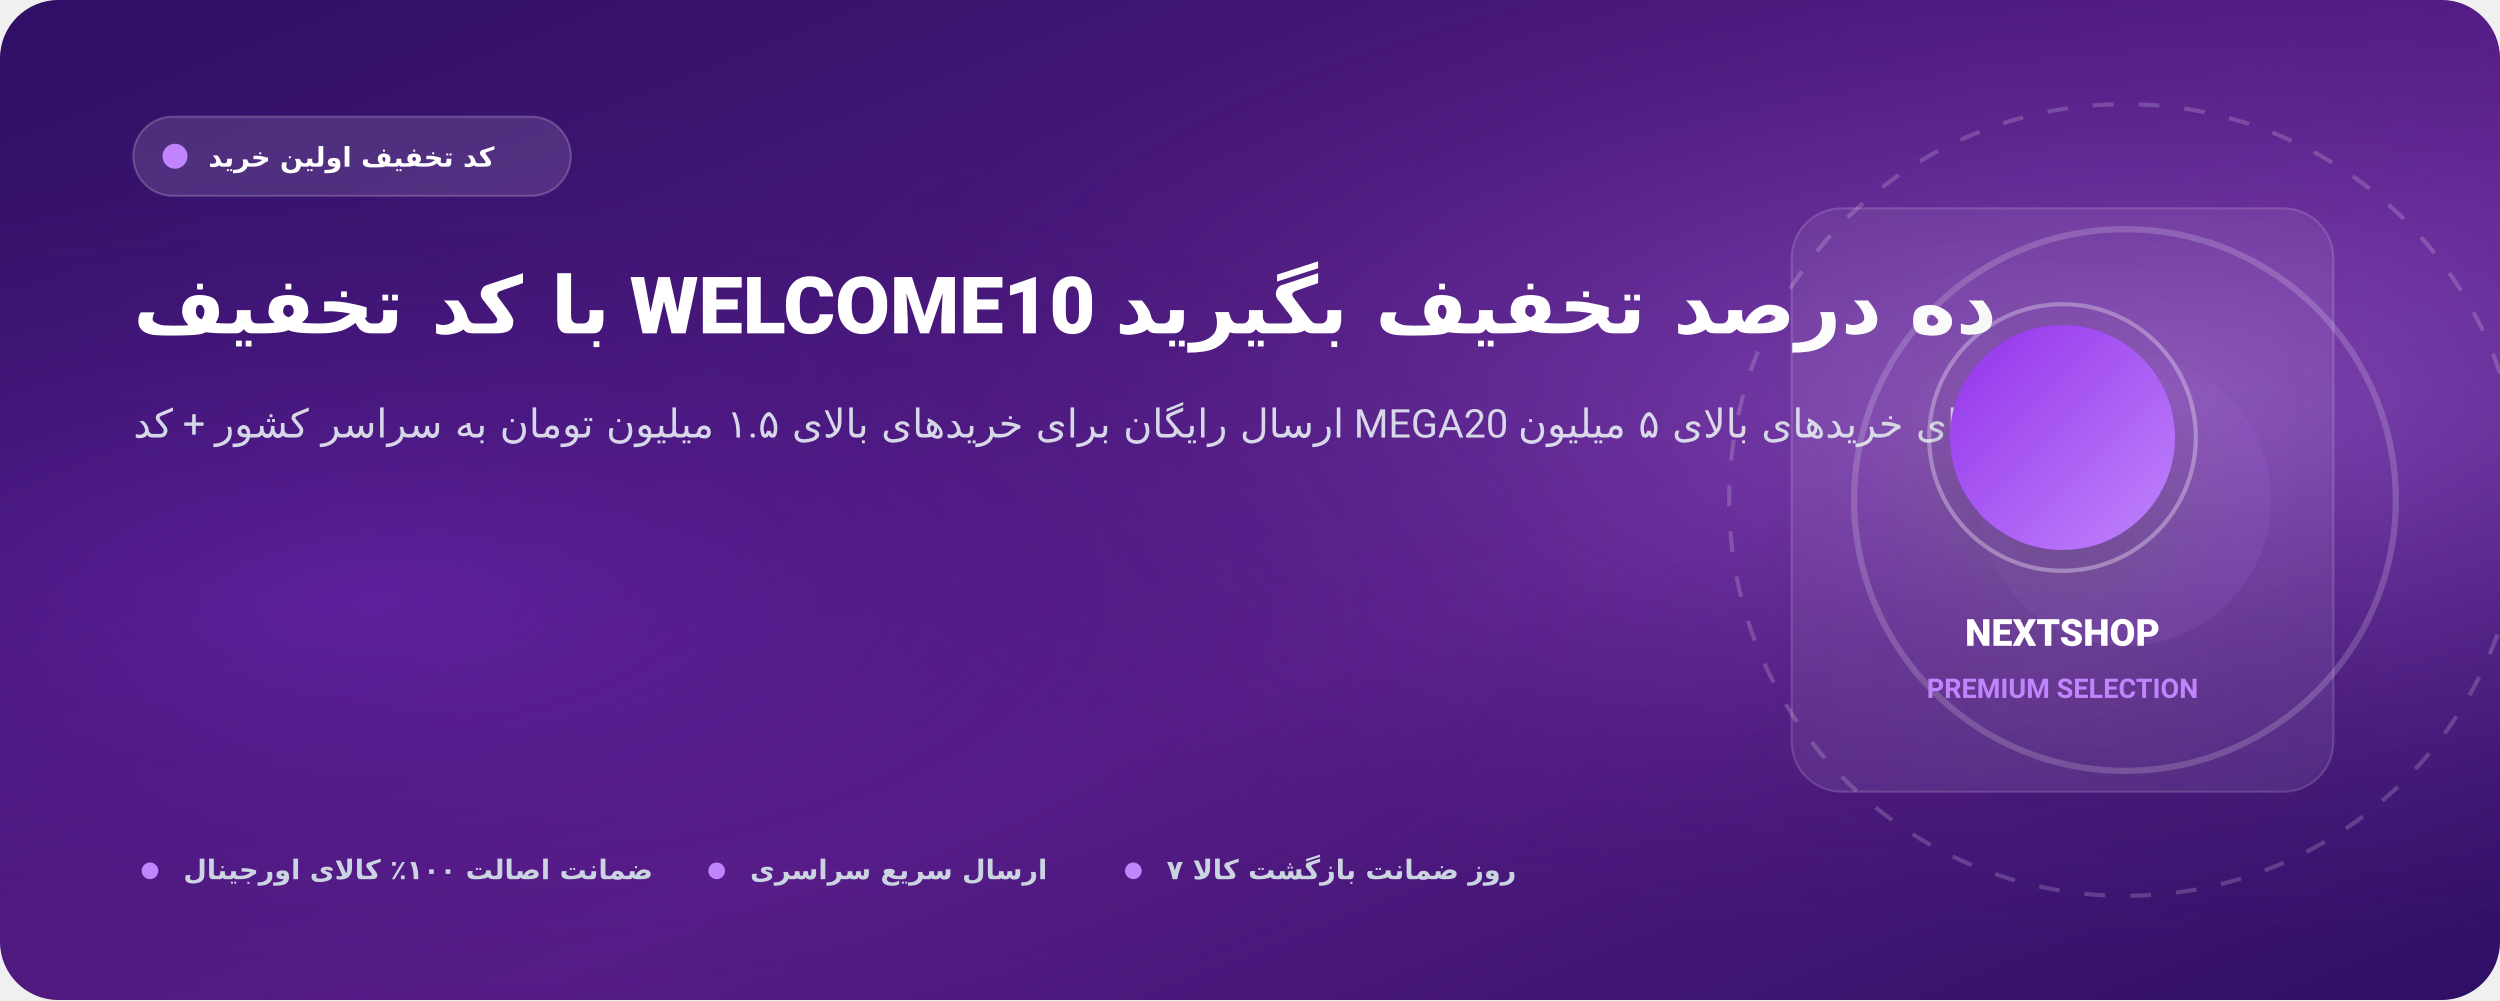
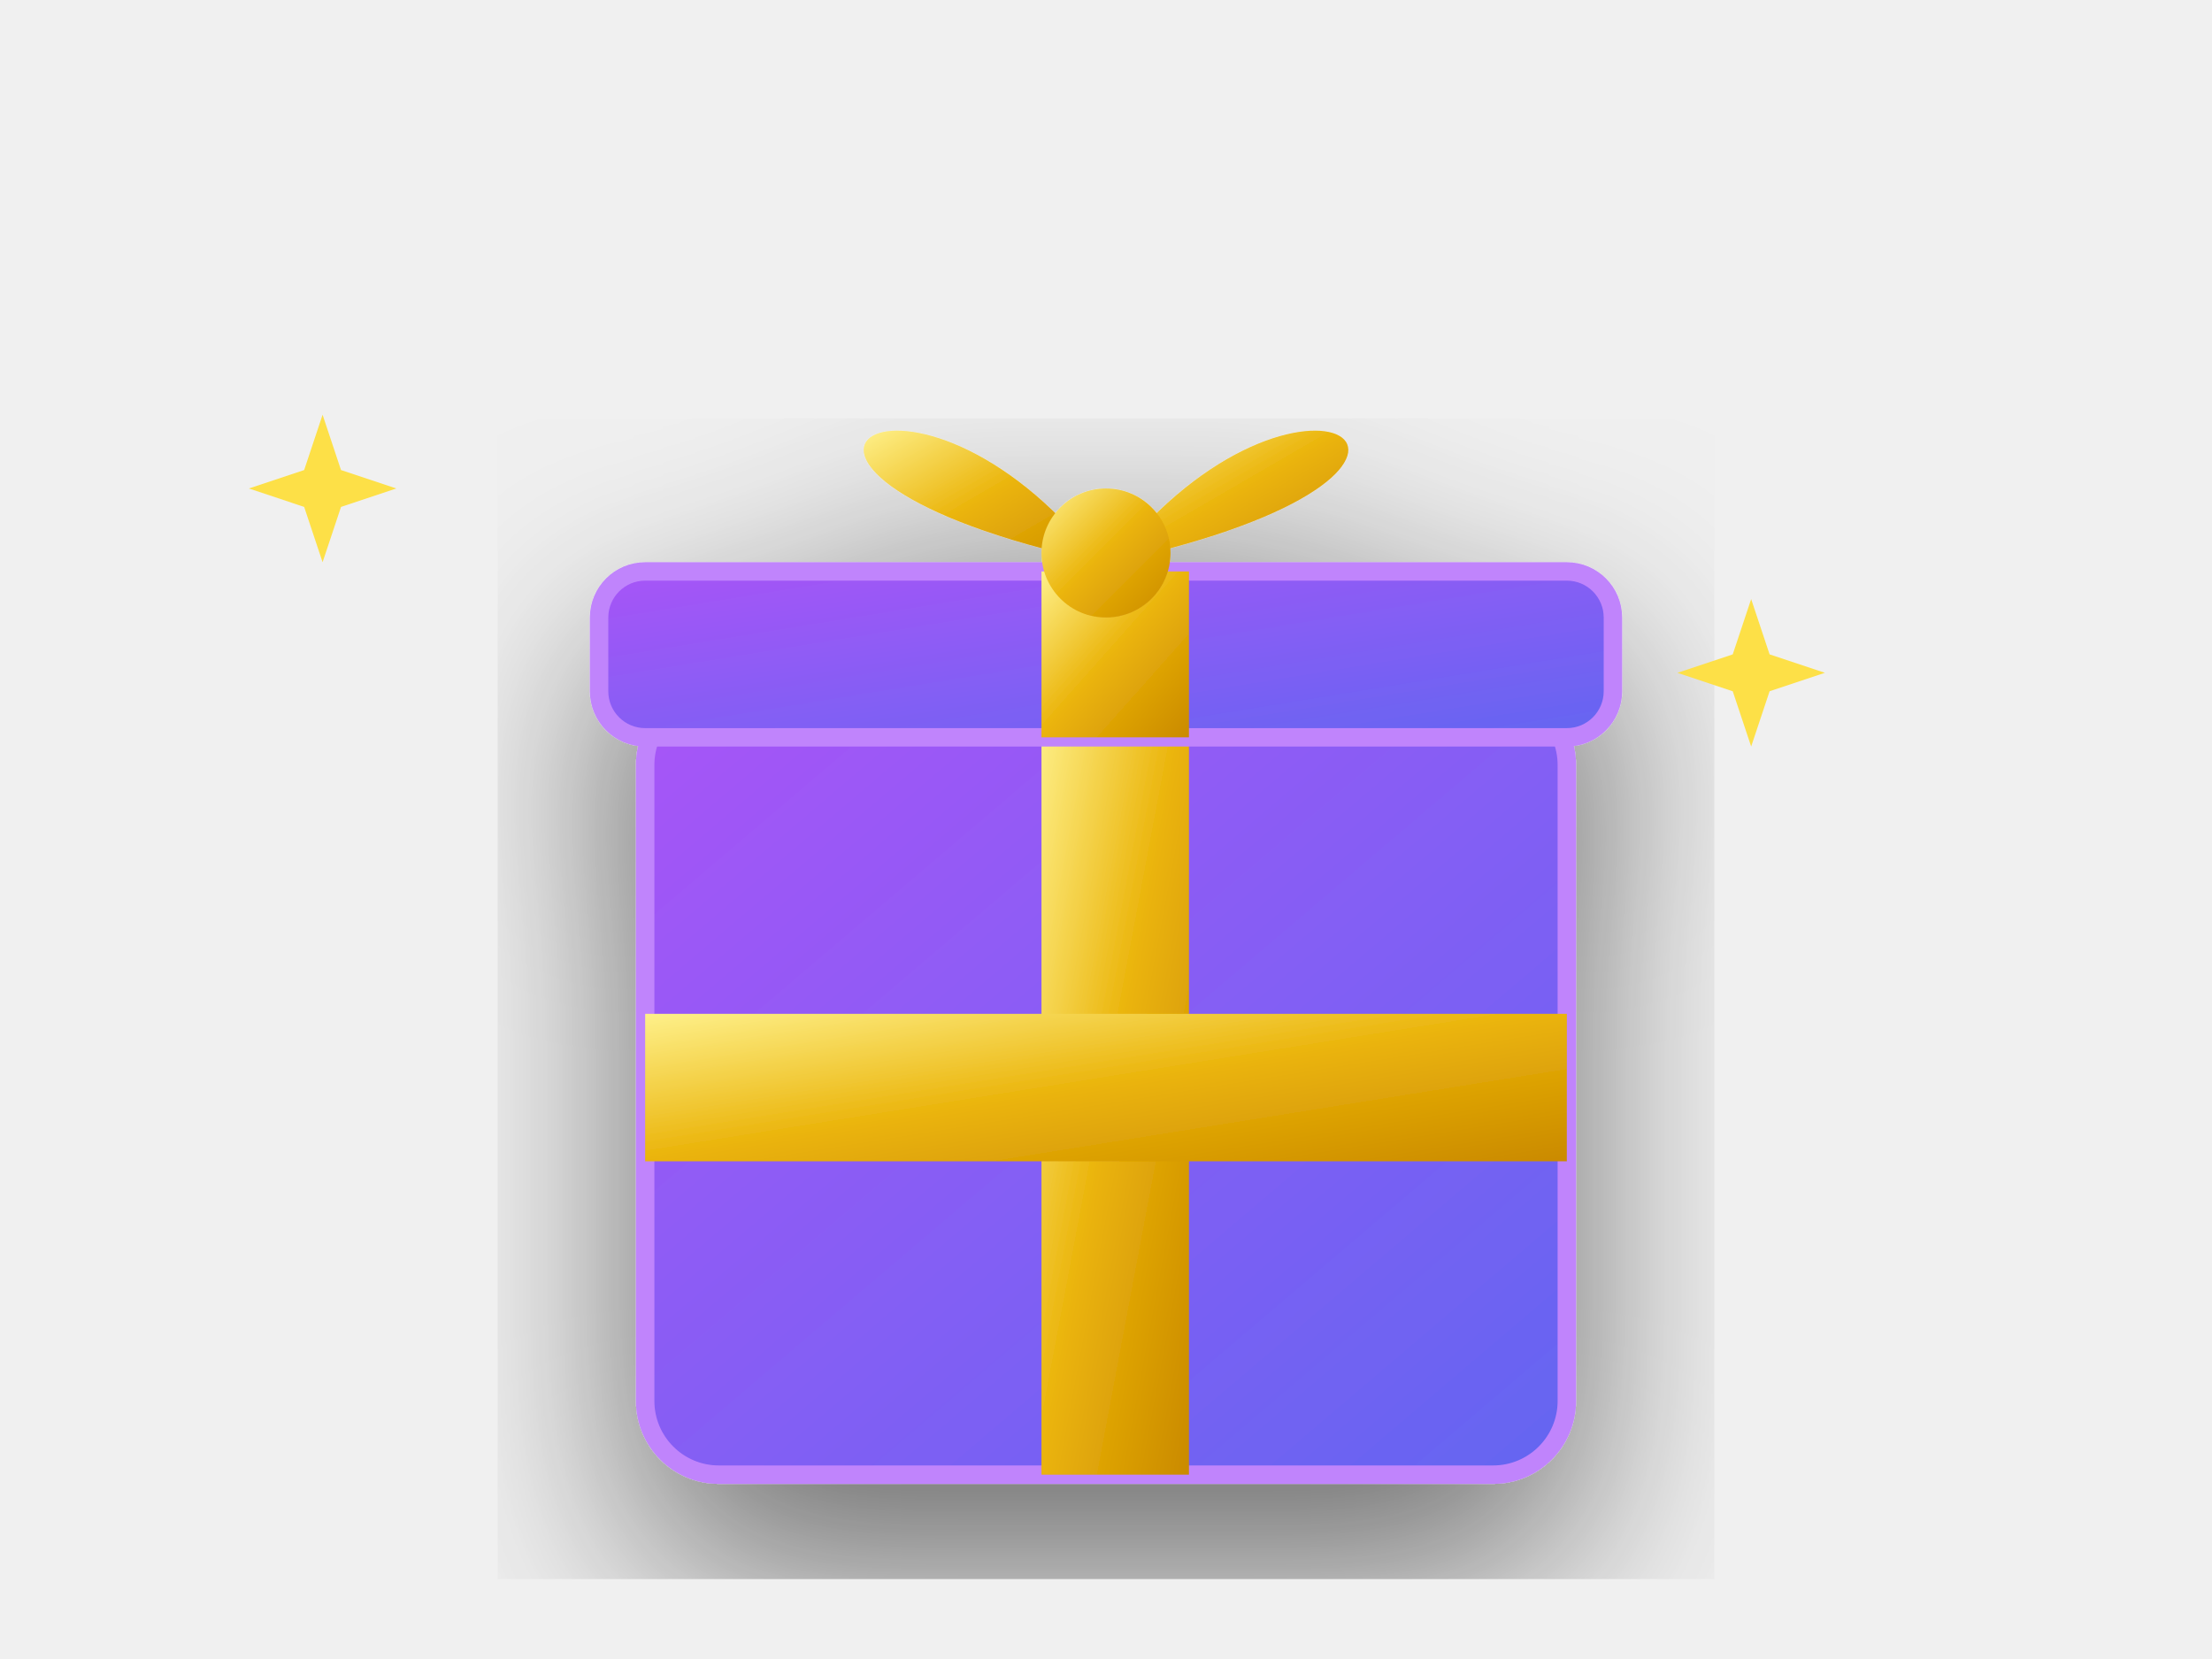
- <svg xmlns="http://www.w3.org/2000/svg" viewBox="0 0 1200 480" width="1200" height="480">
+ <svg xmlns="http://www.w3.org/2000/svg" viewBox="0 0 240 180" width="240" height="180" fill="none">
  <defs>
-     <linearGradient id="bg_purple" x1="0" y1="0" x2="1" y2="1">
-       <stop offset="0%" stop-color="#2e1065" />
-       <stop offset="60%" stop-color="#581c87" />
-       <stop offset="100%" stop-color="#2e1065" />
+     <linearGradient id="mc_box" x1="0" y1="0" x2="1" y2="1">
+       <stop offset="0%" stop-color="#a855f7" />
+       <stop offset="100%" stop-color="#6366f1" />
    </linearGradient>
-     <linearGradient id="accent_purple" x1="0" y1="0" x2="1" y2="1">
-       <stop offset="0%" stop-color="#9333ea" />
-       <stop offset="100%" stop-color="#c084fc" />
+     <linearGradient id="mc_gold" x1="0" y1="0" x2="1" y2="1">
+       <stop offset="0%" stop-color="#fef08a" />
+       <stop offset="50%" stop-color="#eab308" />
+       <stop offset="100%" stop-color="#ca8a04" />
    </linearGradient>
-     <radialGradient id="glow_purple" cx="85%" cy="40%" r="55%">
-       <stop offset="0%" stop-color="#c084fc" stop-opacity="0.45" />
-       <stop offset="100%" stop-color="#581c87" stop-opacity="0" />
-     </radialGradient>
-     <radialGradient id="glowLeft_purple" cx="15%" cy="60%" r="50%">
-       <stop offset="0%" stop-color="#9333ea" stop-opacity="0.3" />
-       <stop offset="100%" stop-color="#2e1065" stop-opacity="0" />
-     </radialGradient>
-     <filter id="cardSh_purple" x="-10%" y="-10%" width="120%" height="120%">
-       <feDropShadow dx="0" dy="16" stdDeviation="24" flood-color="#000" flood-opacity="0.45" />
+     <filter id="mc_sh">
+       <feDropShadow dx="0" dy="10" stdDeviation="12" flood-color="#000" flood-opacity="0.55" />
    </filter>
  </defs>
-   <rect width="1200" height="480" rx="28" fill="url(#bg_purple)" />
-   <rect width="1200" height="480" rx="28" fill="url(#glow_purple)" />
-   <rect width="1200" height="480" rx="28" fill="url(#glowLeft_purple)" />
-   <g opacity="0.18">
-     <circle cx="1020" cy="240" r="190" fill="none" stroke="#fff" stroke-width="2" stroke-dasharray="10 12" />
-     <circle cx="1020" cy="240" r="130" fill="none" stroke="#fff" stroke-width="3" />
-     <circle cx="1020" cy="240" r="70" fill="url(#accent_purple)" opacity="0.6" />
+   <g transform="translate(55, 30)" filter="url(#mc_sh)">
+     <rect x="15" y="45" width="100" height="85" rx="8" fill="url(#mc_box)" stroke="#c084fc" stroke-width="2" />
+     <rect x="58" y="45" width="16" height="85" fill="url(#mc_gold)" />
+     <rect x="15" y="80" width="100" height="16" fill="url(#mc_gold)" />
+     <rect x="10" y="32" width="110" height="18" rx="5" fill="url(#mc_box)" stroke="#c084fc" stroke-width="2" />
+     <rect x="58" y="32" width="16" height="18" fill="url(#mc_gold)" />
+     <path d="M 65 32 C 45 5, 20 20, 60 30 Z" fill="url(#mc_gold)" />
+     <path d="M 65 32 C 85 5, 110 20, 70 30 Z" fill="url(#mc_gold)" />
+     <circle cx="65" cy="30" r="7" fill="url(#mc_gold)" />
  </g>
-   <g transform="translate(64, 56)">
-     <rect width="210" height="38" rx="19" fill="rgba(255,255,255,0.12)" stroke="rgba(255,255,255,0.2)" />
-     <circle cx="20" cy="19" r="6" fill="#c084fc" />
-     <text x="36" y="24" font-size="13" fill="#ffffff" font-family="-apple-system, BlinkMacSystemFont, 'Segoe UI', Roboto, sans-serif" font-weight="700">کد تخفیف اولین خرید</text>
-   </g>
-   <text x="64" y="160" font-size="38" fill="#ffffff" font-family="-apple-system, BlinkMacSystemFont, 'Segoe UI', Roboto, sans-serif" font-weight="900">با کد تخفیف WELCOME10 ده درصد تخفیف بگیرید</text>
-   <text x="64" y="210" font-size="19" fill="#e2e8f0" font-family="-apple-system, BlinkMacSystemFont, 'Segoe UI', Roboto, sans-serif" font-weight="400" opacity="0.92">ارسال رایگان برای خریدهای بالای ۱.۵ میلیون تومان به سراسر کشور + کد MEGA20 برای خریدهای بالای ۵ میلیون</text>
-   <g transform="translate(860, 100)" filter="url(#cardSh_purple)">
-     <rect width="260" height="280" rx="24" fill="rgba(255,255,255,0.07)" stroke="rgba(255,255,255,0.15)" />
-     <circle cx="130" cy="110" r="54" fill="url(#accent_purple)" />
-     <circle cx="130" cy="110" r="64" fill="none" stroke="#ffffff" stroke-width="2" opacity="0.3" />
-     <text x="130" y="210" font-size="18" text-anchor="middle" fill="#ffffff" font-family="-apple-system, BlinkMacSystemFont, 'Segoe UI', Roboto, sans-serif" font-weight="800">NEXTSHOP</text>
-     <text x="130" y="235" font-size="13" text-anchor="middle" fill="#c084fc" font-family="-apple-system, BlinkMacSystemFont, 'Segoe UI', Roboto, sans-serif" font-weight="700">PREMIUM SELECTION</text>
-   </g>
-   <g transform="translate(64, 410)">
-     <circle cx="8" cy="8" r="4" fill="#c084fc" />
-     <text x="24" y="12" font-size="13" fill="#cbd5e1" font-family="-apple-system, BlinkMacSystemFont, 'Segoe UI', Roboto, sans-serif" font-weight="600">ضمانت اصالت ۱۰۰٪ کالای اورجینال</text>
-     <circle cx="280" cy="8" r="4" fill="#c084fc" />
-     <text x="296" y="12" font-size="13" fill="#cbd5e1" font-family="-apple-system, BlinkMacSystemFont, 'Segoe UI', Roboto, sans-serif" font-weight="600">ارسال سریع سراسری</text>
-     <circle cx="480" cy="8" r="4" fill="#c084fc" />
-     <text x="496" y="12" font-size="13" fill="#cbd5e1" font-family="-apple-system, BlinkMacSystemFont, 'Segoe UI', Roboto, sans-serif" font-weight="600">۷ روز ضمانت بازگشت کالا</text>
-   </g>
+   <polygon points="35,45 37,51 43,53 37,55 35,61 33,55 27,53 33,51" fill="#fde047" />
+   <polygon points="190,65 192,71 198,73 192,75 190,81 188,75 182,73 188,71" fill="#fde047" />
</svg>
